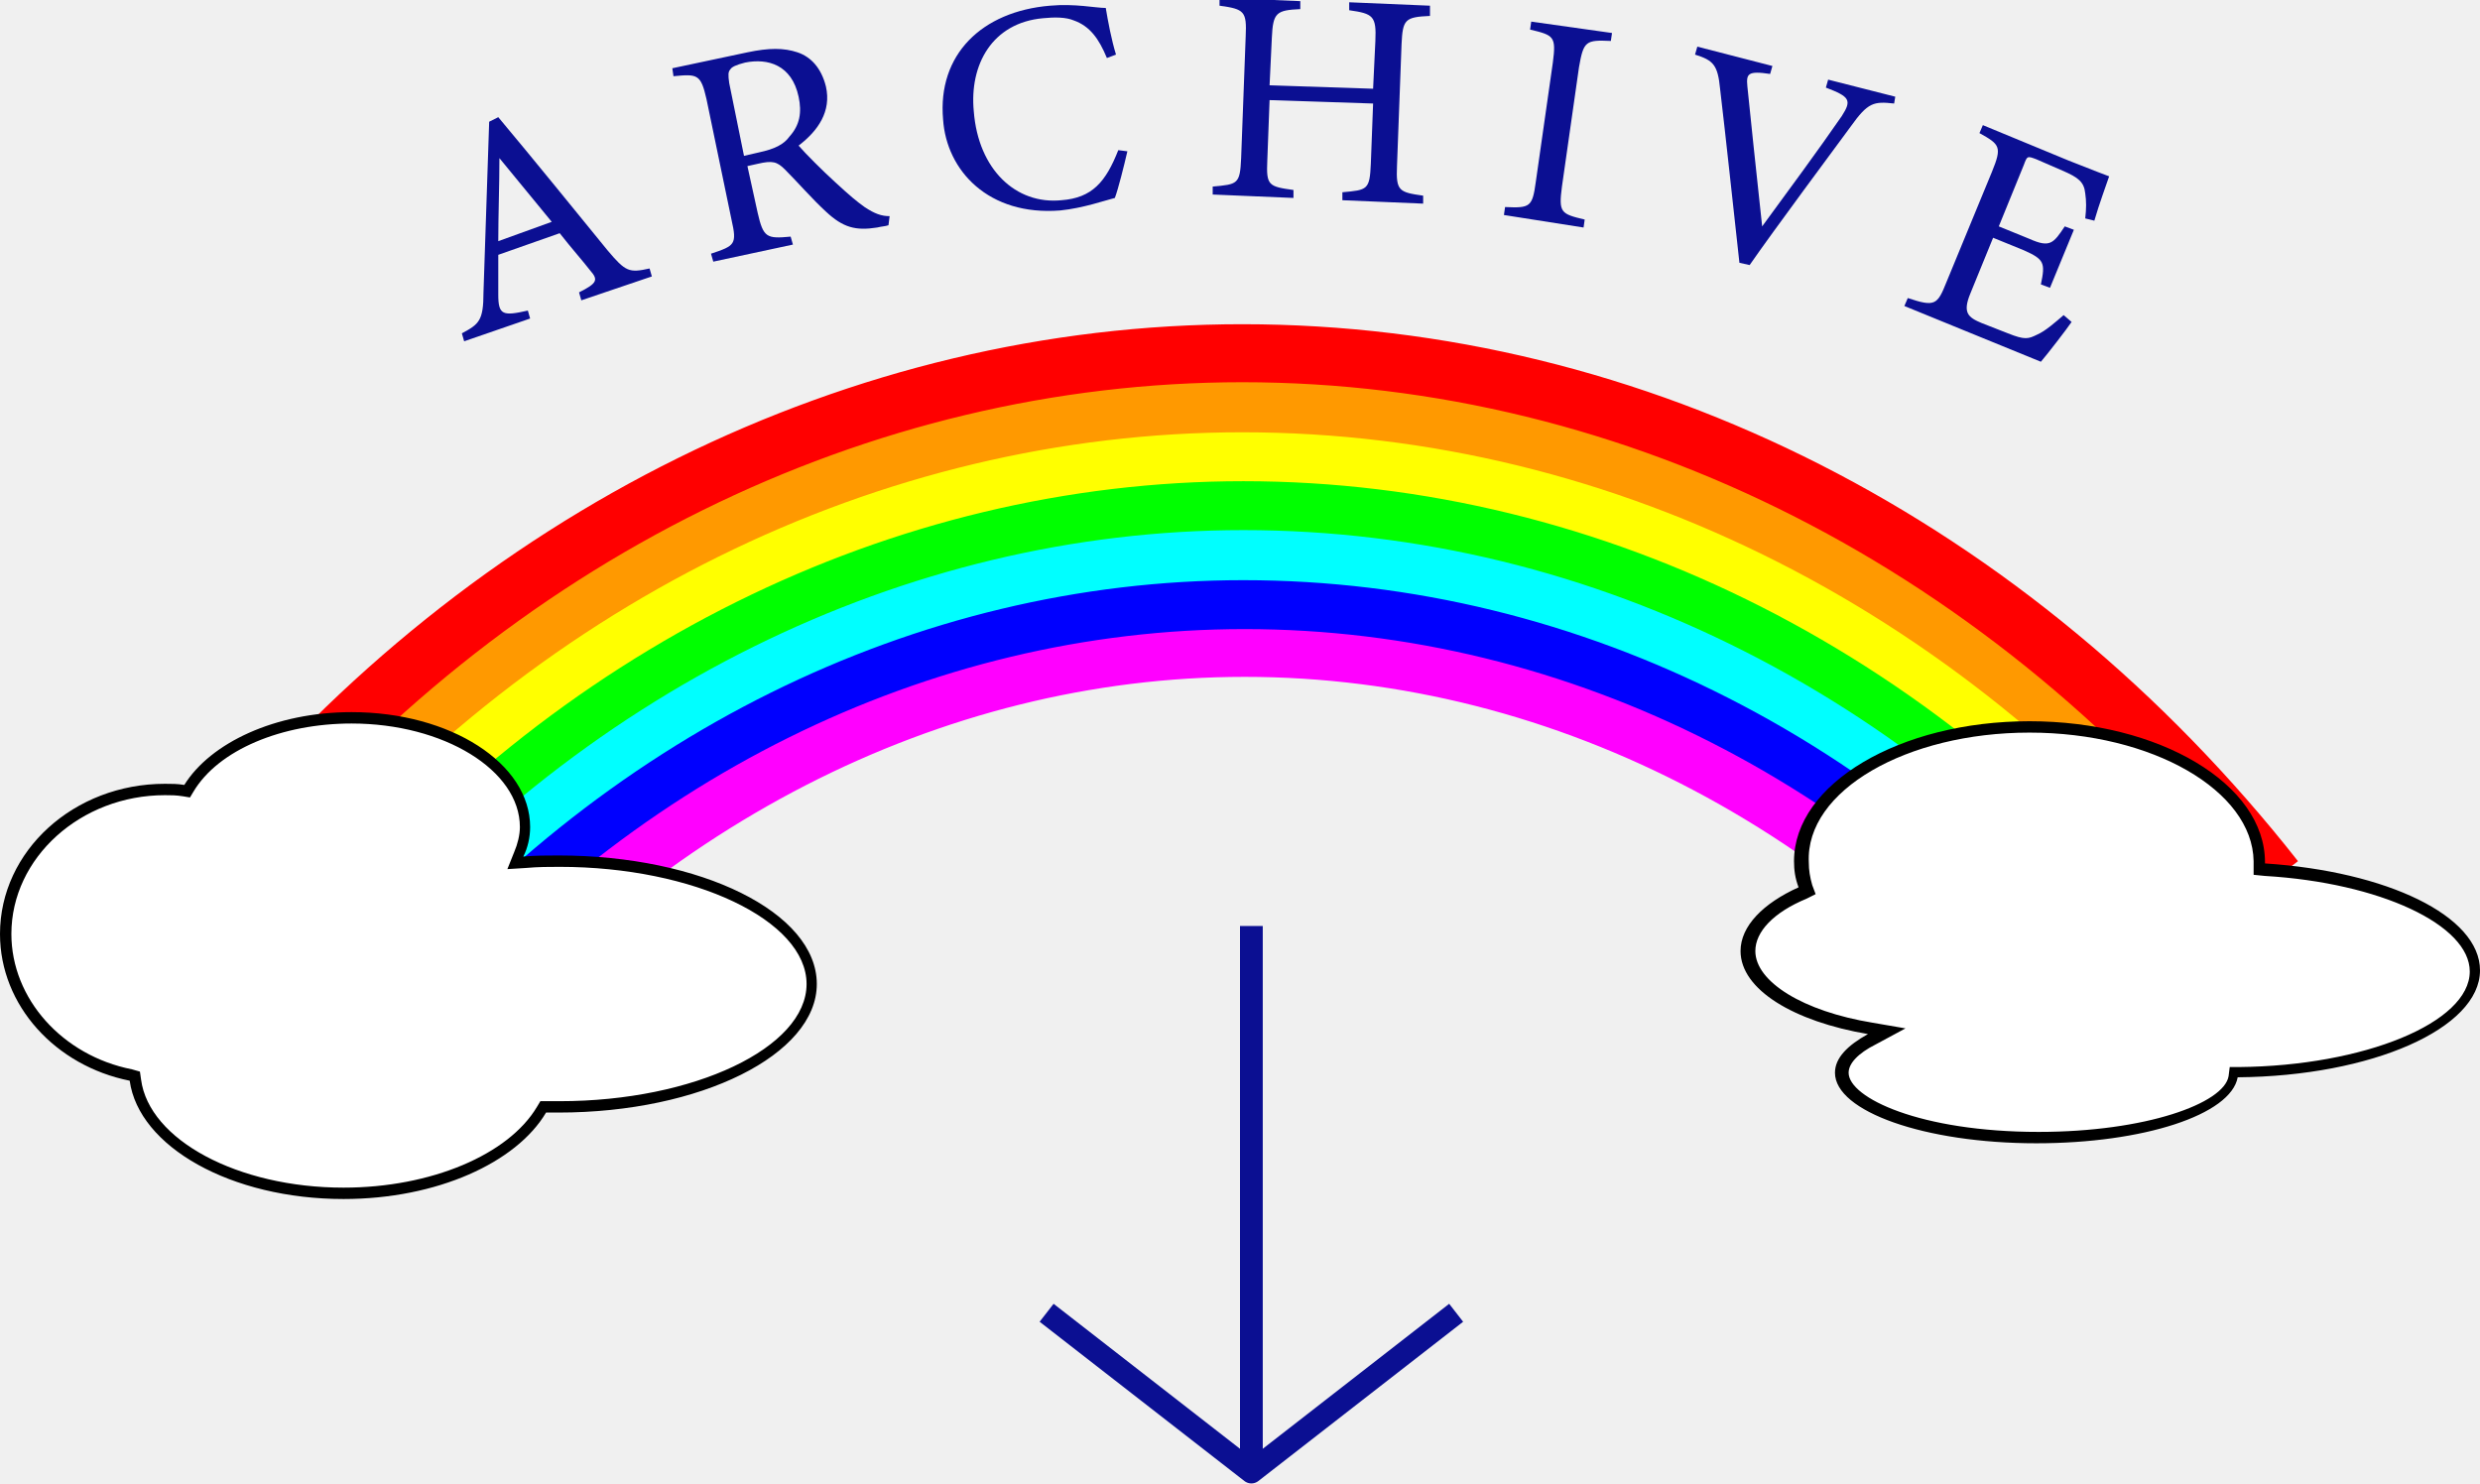
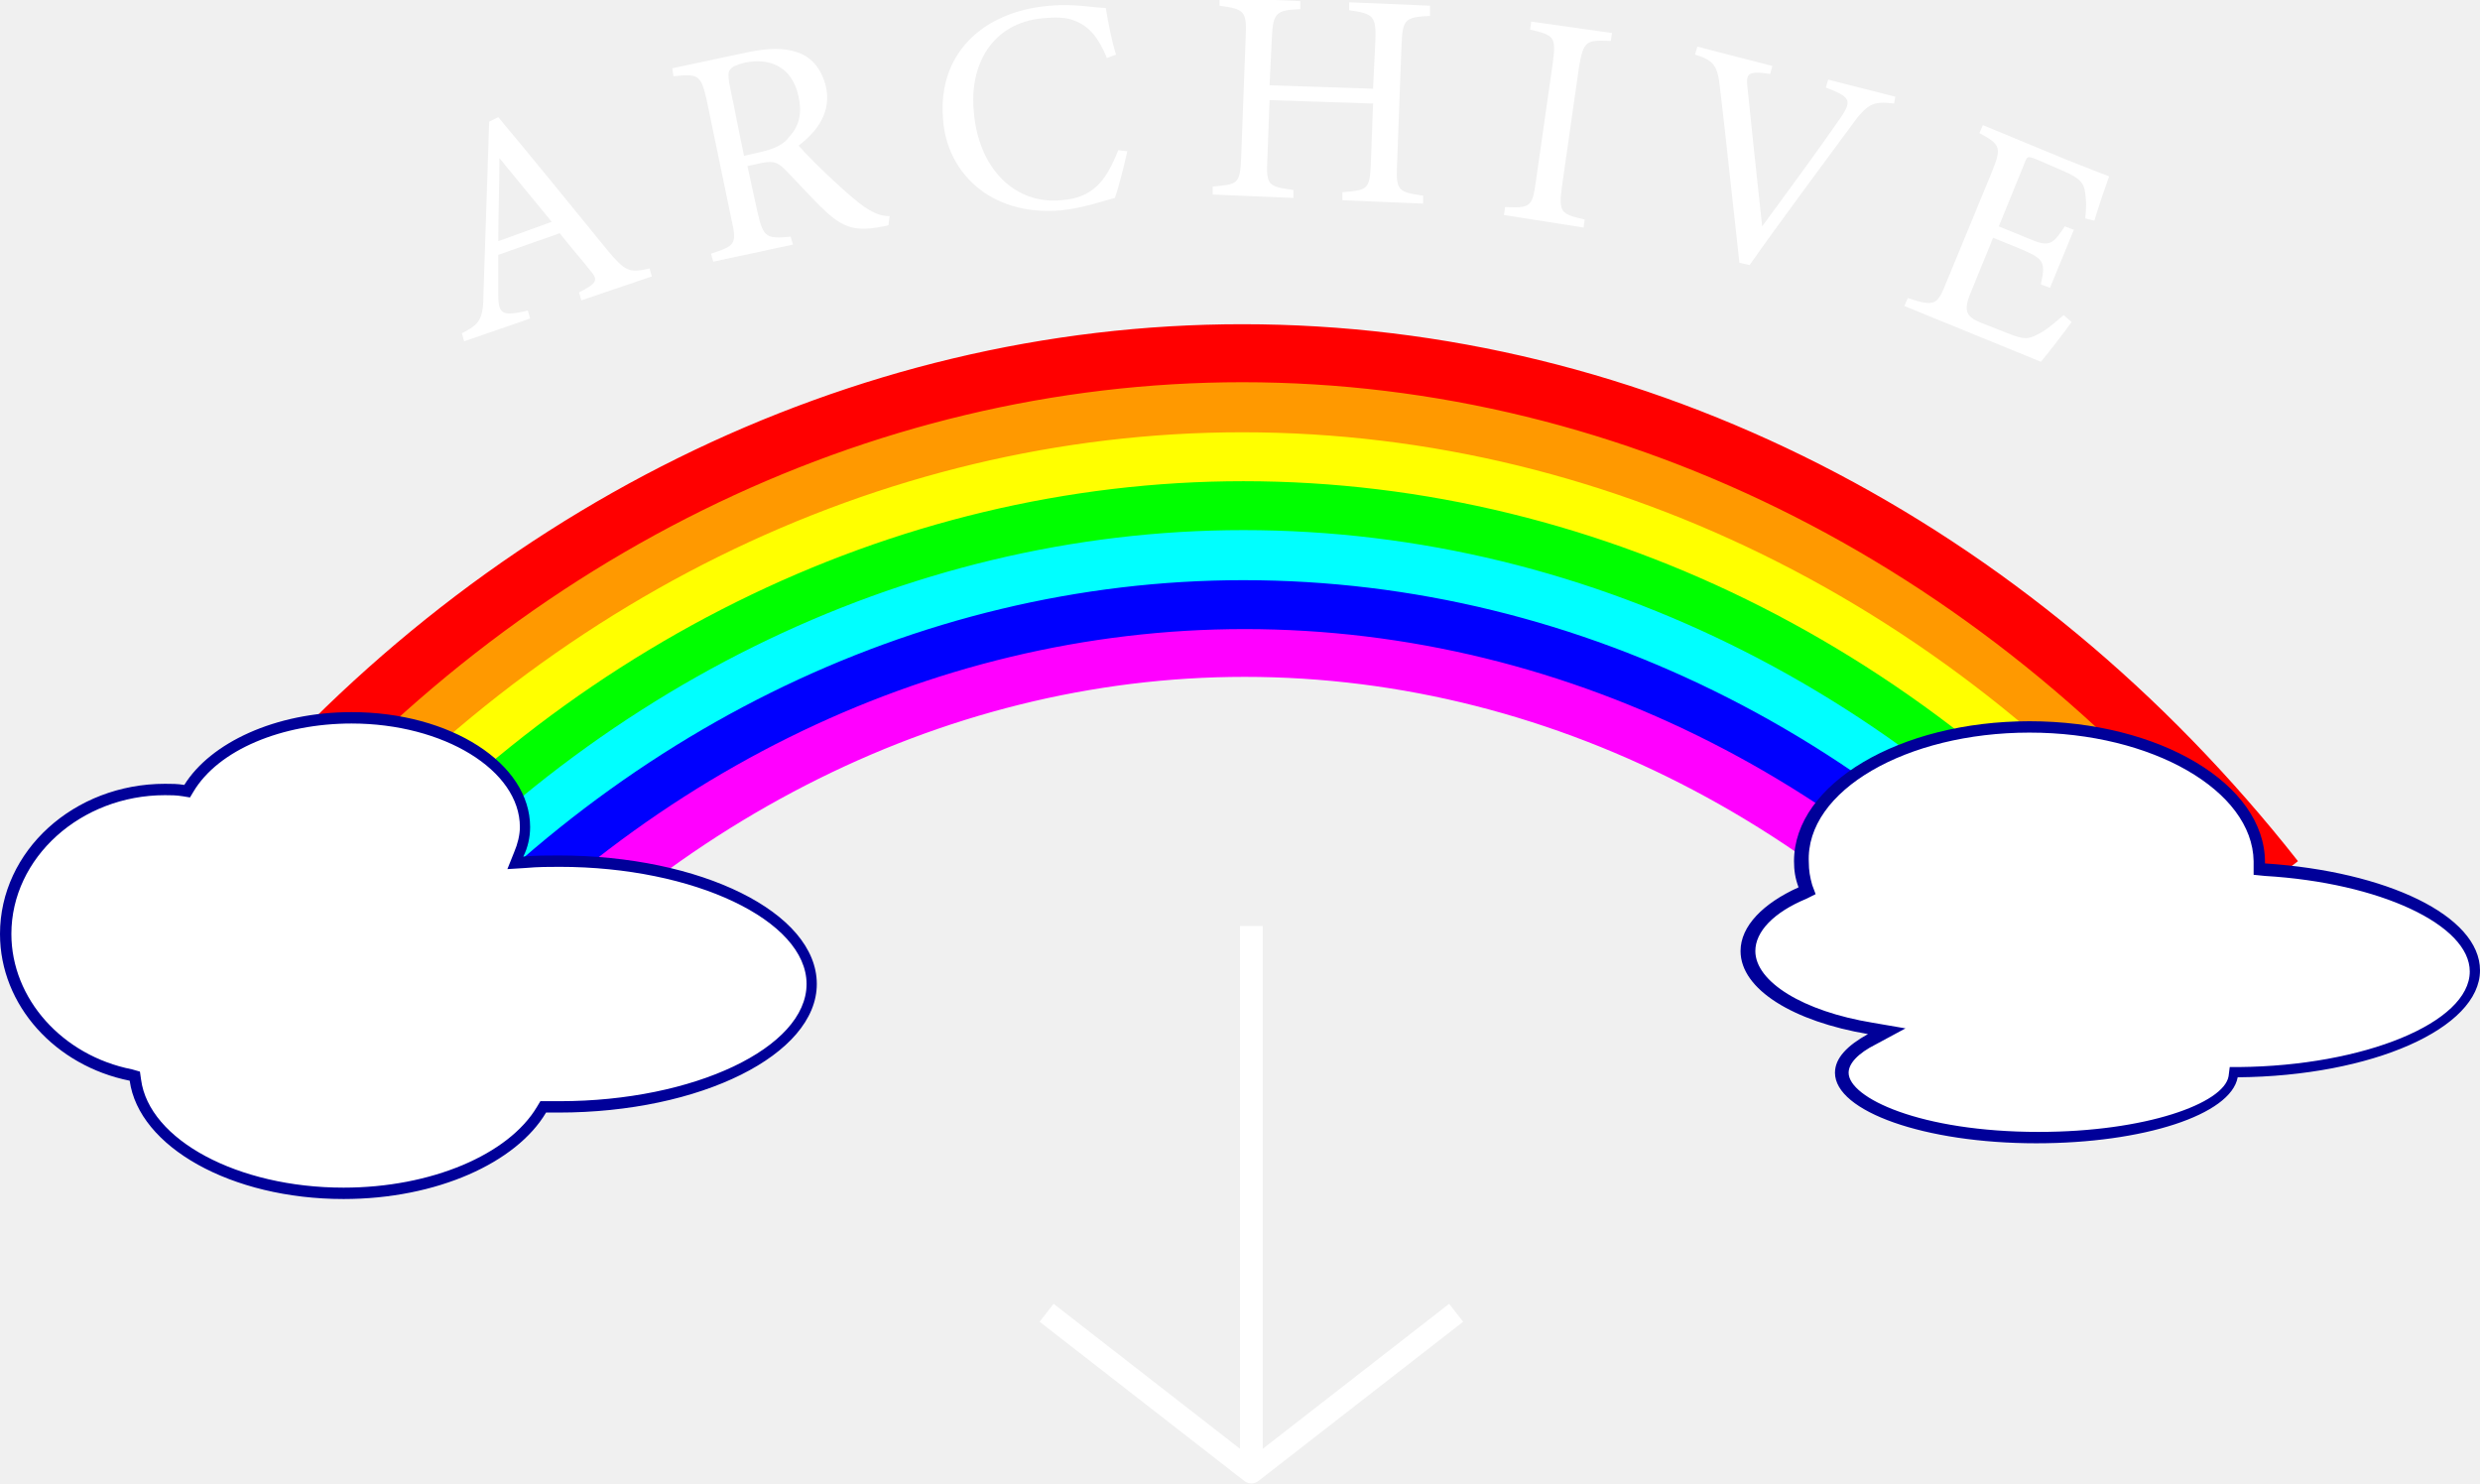
<svg xmlns="http://www.w3.org/2000/svg" version="1.1" id="Layer_1" x="0px" y="0px" viewBox="0 0 218 130.4" style="enable-background:new 0 0 218 130.4;" xml:space="preserve">
  <style type="text/css">
- 	.st0{fill:none;stroke:#0B0F92;stroke-width:2;stroke-miterlimit:10;}
- 	.st1{fill:#0B0F92;}
- 	.st2{fill:#FF00FF;}
- 	.st3{fill:#0000FF;}
- 	.st4{fill:#00FFFF;}
- 	.st5{fill:#00FF00;}
- 	.st6{fill:#FFFF00;}
- 	.st7{fill:#FF9900;}
- 	.st8{fill:#FF0000;}
- 	.st9{fill:#FFFFFF;}
- 	.st10{fill:#FFFFFF;stroke:#0B0F92;stroke-width:2;stroke-linejoin:round;stroke-miterlimit:10;}
- 	.st11{fill:none;stroke:#0B0F92;stroke-width:2;stroke-linejoin:round;stroke-miterlimit:10;}
+ 	.st0{fill:#FF00FF;}
+ 	.st1{fill:#0000FF;}
+ 	.st2{fill:#00FFFF;}
+ 	.st3{fill:#00FF00;}
+ 	.st4{fill:#FFFF00;}
+ 	.st5{fill:#FF9900;}
+ 	.st6{fill:#FF0000;}
+ 	.st7{fill:#FFFFFF;}
+ 	.st8{fill:#000099;}
+ 	.st9{fill:none;stroke:#FFFFFF;stroke-width:2;stroke-miterlimit:10;}
+ 	.st10{fill:none;stroke:#FFFFFF;stroke-width:2;stroke-linejoin:round;stroke-miterlimit:10;}
</style>
+   <path class="st0" d="M181.6,97.7c-18.4-24.3-44.7-38.2-72.2-38.2c-26.7,0-52.6,13.3-70.8,36.4l-4-3.1c19.2-24.4,46.5-38.3,74.8-38.3  c29.1,0,56.9,14.7,76.2,40.2L181.6,97.7z" />
+   <path class="st1" d="M184.4,93.5c-19.1-24.3-46.4-38.2-75-38.2c-27.8,0-54.6,13.3-73.6,36.5l-3.9-3.2C51.8,64.2,80,50.2,109.4,50.2  c30.2,0,59,14.6,79,40.2L184.4,93.5z" />
+   <path class="st2" d="M187.1,90.6C167.3,65.4,139,51,109.3,51C80.5,51,52.7,64.8,33,88.8l-3.9-3.2C49.8,60.4,79,45.9,109.3,45.9  c31.2,0,61,15.2,81.8,41.6L187.1,90.6z" />
+   <path class="st3" d="M189.9,87.6c-20.5-26.1-49.8-41-80.6-41c-29.8,0-58.7,14.3-79,39.1l-3.9-3.2c21.3-26,51.6-41,82.9-41  c32.3,0,63.1,15.7,84.5,43L189.9,87.6z" />
+   <path class="st4" d="M192.6,84.7c-21.2-27-51.6-42.4-83.3-42.4c-30.9,0-60.7,14.8-81.7,40.5l-3.9-3.2c22-26.9,53.2-42.3,85.6-42.3  c33.3,0,65.1,16.2,87.3,44.4L192.6,84.7z" />
+   <path class="st5" d="M195.3,81.8C173.4,53.9,142,38,109.2,38c-31.9,0-62.7,15.2-84.4,41.8l-3.9-3.2c22.7-27.7,54.9-43.7,88.3-43.7  c34.4,0,67.2,16.7,90,45.8L195.3,81.8z" />
+   <path class="st6" d="M198,78.8c-22.6-28.7-55-45.2-88.8-45.2c-32.9,0-64.7,15.7-87.1,43.1l-3.9-3.2c23.4-28.6,56.6-45,91-45  c35.4,0,69.2,17.2,92.8,47.2L198,78.8z" />
  <g>
-     <path class="st2" d="M181.6,97.7c-18.4-24.3-44.7-38.2-72.2-38.2c-26.7,0-52.6,13.3-70.8,36.4l-4-3.1   c19.2-24.4,46.5-38.3,74.8-38.3c29.1,0,56.9,14.7,76.2,40.2L181.6,97.7z" />
-     <path class="st3" d="M184.4,93.5c-19.1-24.3-46.4-38.2-75-38.2c-27.8,0-54.6,13.3-73.6,36.5l-3.9-3.2C51.8,64.2,80,50.2,109.4,50.2   c30.2,0,59,14.6,79,40.2L184.4,93.5z" />
-     <path class="st4" d="M187.1,90.6c-19.8-25.2-48.1-39.6-77.8-39.6c-28.8,0-56.6,13.8-76.3,37.8l-3.9-3.2   C49.8,60.4,79,45.9,109.3,45.9c31.2,0,61,15.2,81.8,41.6L187.1,90.6z" />
-     <path class="st5" d="M189.9,87.6c-20.5-26.1-49.8-41-80.6-41c-29.8,0-58.7,14.3-79,39.1l-3.9-3.2c21.3-26,51.6-41,82.9-41   c32.3,0,63.1,15.7,84.5,43L189.9,87.6z" />
-     <path class="st6" d="M192.6,84.7c-21.2-27-51.6-42.4-83.3-42.4c-30.9,0-60.7,14.8-81.7,40.5l-3.9-3.2c22-26.9,53.2-42.3,85.6-42.3   c33.3,0,65.1,16.2,87.3,44.4L192.6,84.7z" />
-     <path class="st7" d="M195.3,81.8c-21.9-27.9-53.3-43.8-86.1-43.8c-31.9,0-62.7,15.2-84.4,41.8l-3.9-3.2   c22.7-27.7,54.9-43.7,88.3-43.7c34.4,0,67.2,16.7,90,45.8L195.3,81.8z" />
-     <path class="st8" d="M198,78.8c-22.6-28.7-55-45.2-88.8-45.2c-32.9,0-64.7,15.7-87.1,43.1l-3.9-3.2c23.4-28.6,56.6-45,91-45   c35.4,0,69.2,17.2,92.8,47.2L198,78.8z" />
-     <g>
-       <path class="st9" d="M30.2,104.9c-9.5,0-17.5-4.4-18.3-10l0-0.4l-0.3-0.1c-6.4-1.3-11-6.5-11-12.4c0-7,6.3-12.7,14-12.7    c0.5,0,1.1,0,1.7,0.1l0.3,0l0.2-0.3c2.3-3.7,8-6.2,14.2-6.2c8.4,0,15.3,4.3,15.3,9.6c0,0.8-0.2,1.6-0.5,2.4l-0.3,0.7l0.8-0.1    c1.2-0.1,2.1-0.1,3-0.1c12.2,0,22.2,4.9,22.2,10.8s-10,10.8-22.2,10.8c-0.2,0-0.5,0-0.7,0l-0.7,0l-0.1,0.3    C45.1,102,38.1,104.9,30.2,104.9z" />
-       <path d="M30.9,63.6c8.1,0,14.8,4.1,14.8,9.1c0,0.7-0.2,1.5-0.5,2.2l-0.6,1.5l1.6-0.1c1.1-0.1,2.1-0.1,3-0.1    c11.8,0,21.7,4.7,21.7,10.3c0,5.6-9.9,10.3-21.7,10.3c-0.2,0-0.4,0-0.7,0l-0.4,0l-0.6,0l-0.3,0.5c-2.5,4.2-9.3,7.1-17,7.1    c-9.3,0-17.1-4.2-17.8-9.5l-0.1-0.7L11.6,94C5.5,92.8,1,87.8,1,82.1c0-6.7,6.1-12.2,13.5-12.2c0.5,0,1,0,1.6,0.1l0.6,0.1l0.3-0.5    C19.2,65.9,24.8,63.6,30.9,63.6 M30.9,62.6c-6.7,0-12.4,2.7-14.7,6.4c-0.6-0.1-1.1-0.1-1.7-0.1C6.5,68.9,0,74.8,0,82.1    C0,88.4,4.9,93.7,11.4,95c0.8,5.8,8.9,10.4,18.8,10.4c8.2,0,15.2-3.2,17.8-7.6c0.4,0,0.7,0,1.1,0c12.5,0,22.7-5.1,22.7-11.3    c0-6.3-10.2-11.3-22.7-11.3c-1,0-2.1,0-3.1,0.1c0.4-0.8,0.6-1.7,0.6-2.6C46.6,67.1,39.6,62.6,30.9,62.6L30.9,62.6z" />
-     </g>
-     <line class="st0" x1="110" y1="81.4" x2="110" y2="128.4" />
-     <g>
-       <path class="st1" d="M51.1,26.4l-0.2-0.7c1.6-0.8,1.7-1.1,1-1.9c-0.7-0.9-1.6-1.9-2.7-3.3l-5.4,1.9c0,1.3,0,2.4,0,3.5    c0,1.8,0.4,1.9,2.6,1.4l0.2,0.7l-5.8,2l-0.2-0.7c1.5-0.8,1.9-1.1,1.9-3.6l0.5-15l0.8-0.4c3.1,3.7,6.5,7.9,9.6,11.7    c1.6,1.9,1.9,2,3.7,1.6l0.2,0.7L51.1,26.4z M43.9,13.9c0,2.4-0.1,5-0.1,7.3l4.7-1.7L43.9,13.9z" />
-       <path class="st1" d="M78.1,19.8c-0.3,0.1-0.6,0.1-1,0.2c-1.9,0.3-3,0-4.5-1.4c-1.2-1.1-2.5-2.6-3.6-3.7c-0.7-0.7-1.1-0.8-2.4-0.5    l-0.9,0.2l0.9,4.1c0.5,2.2,0.8,2.3,2.9,2.1l0.2,0.7l-7,1.5l-0.2-0.7c2.1-0.7,2.3-0.8,1.8-3L62.1,8.7c-0.5-2.2-0.8-2.2-2.9-2    L59.1,6l6.6-1.4c1.9-0.4,3.2-0.4,4.4,0C71.3,5,72.2,6,72.6,7.6c0.5,2.2-0.7,3.9-2.4,5.2c0.6,0.7,2.1,2.2,3.2,3.2    c1.3,1.2,1.9,1.7,2.6,2.2c0.9,0.6,1.5,0.8,2.2,0.8L78.1,19.8z M66.7,13.4c1.4-0.3,2.2-0.7,2.7-1.4c0.9-1,1.1-2.1,0.8-3.5    c-0.6-2.8-2.7-3.4-4.7-3c-0.8,0.2-1.2,0.4-1.3,0.6C64,6.3,64,6.6,64.1,7.3l1.3,6.4L66.7,13.4z" />
-       <path class="st1" d="M99.1,13.3c-0.3,1.3-0.8,3.3-1.1,4.1c-0.8,0.2-2.8,0.9-4.8,1.1c-6.3,0.5-10-3.5-10.3-8    c-0.5-5.7,3.4-9.5,9.4-10c2.2-0.2,4,0.2,4.9,0.2c0.2,1.2,0.5,2.8,0.9,4.1l-0.8,0.3c-0.7-1.7-1.5-2.8-2.9-3.3    c-0.7-0.3-1.7-0.3-2.7-0.2c-4.5,0.4-6.5,4.1-6.1,8.2c0.4,5.1,3.7,8.2,7.7,7.8c2.7-0.2,3.9-1.6,5-4.4L99.1,13.3z" />
-       <path class="st1" d="M125.7,1.4c-2.2,0.1-2.4,0.3-2.5,2.5l-0.4,10.7c-0.1,2.2,0.2,2.3,2.3,2.6l0,0.7c-2.1-0.1-5-0.2-7.1-0.3l0-0.7    c2.2-0.2,2.4-0.2,2.5-2.5l0.2-5.3l-9.1-0.3l-0.2,5.3c-0.1,2.2,0.1,2.3,2.3,2.6l0,0.7c-2.1-0.1-5-0.2-7.1-0.3l0-0.7    c2.2-0.2,2.4-0.2,2.5-2.5l0.4-10.7c0.1-2.2-0.1-2.4-2.3-2.7l0-0.7l7.1,0.3l0,0.7c-2.1,0.1-2.4,0.3-2.5,2.5l-0.2,4.2l9.1,0.3    l0.2-4.2c0.1-2.2-0.2-2.4-2.3-2.7l0-0.7c2.1,0.1,5,0.2,7.1,0.3L125.7,1.4z" />
-       <path class="st1" d="M132.2,18.9l0.1-0.7c2.2,0.1,2.4,0,2.7-2.2l1.5-10.5c0.3-2.3,0.1-2.4-2-2.9l0.1-0.7l7.1,1l-0.1,0.7    c-2.2-0.1-2.4,0-2.8,2.3l-1.5,10.5c-0.3,2.3-0.1,2.4,2,2.9l-0.1,0.7L132.2,18.9z" />
-       <path class="st1" d="M166.5,9.1c-1.8-0.2-2.3-0.1-3.8,2c-1.1,1.5-6.9,9.3-8.9,12.2l-0.9-0.2c-0.5-4.5-1.2-11.1-1.7-15.3    c-0.2-2.1-0.6-2.5-2.2-3l0.2-0.7l6.6,1.7l-0.2,0.7c-2-0.3-2.1,0-2,1.1c0.2,2,0.8,7.7,1.3,12.3c2.2-3,5-6.8,7-9.7    c0.9-1.4,0.7-1.7-1.4-2.5l0.2-0.7l5.9,1.5L166.5,9.1z" />
-       <path class="st1" d="M182.1,28.3c-0.4,0.6-2.1,2.8-2.7,3.5l-12-4.9l0.3-0.7c2.4,0.8,2.6,0.6,3.4-1.4l4-9.7    c0.9-2.2,0.7-2.4-1.1-3.4l0.3-0.7l7.5,3.1c2.3,0.9,3.3,1.3,3.6,1.4c-0.2,0.6-0.9,2.5-1.3,3.9l-0.8-0.2c0.1-0.9,0.1-1.5,0-2.2    c-0.1-1-0.6-1.4-2-2l-2.3-1c-0.8-0.3-0.8-0.3-1.1,0.5l-2.2,5.4l2.7,1.1c1.8,0.8,2.1,0.4,3.1-1.1l0.8,0.3l-2.1,5.1l-0.8-0.3    c0.4-1.9,0.3-2.2-1.5-3l-2.7-1.1l-2,4.9c-0.7,1.7-0.2,2.1,1,2.6l2.3,0.9c1.5,0.6,1.8,0.5,2.6,0.1c0.7-0.3,1.6-1.1,2.3-1.7    L182.1,28.3z" />
-     </g>
-     <g>
-       <path class="st9" d="M179,99.9c-10.3,0-17.2-2.9-17.2-5.7c0-1.3,1.4-2.3,2.6-2.9l1.3-0.7l-1.4-0.2c-6.4-1.1-10.8-3.8-10.8-6.8    c0-1.9,1.7-3.7,4.8-5.1l0.4-0.2l-0.1-0.4c-0.2-0.7-0.3-1.4-0.3-2.1c0-6.5,9.1-11.8,20.2-11.8s20.2,5.3,20.2,11.8v0.5l0.5,0.1    c10.5,0.6,18.4,4.4,18.4,8.9c0,4.8-9.3,8.8-20.8,8.9l-0.4,0l-0.1,0.4C195.7,97.1,189,99.9,179,99.9z" />
-       <path d="M178.4,64.4c10.8,0,19.6,5.1,19.7,11.3l0,0.1l0,0.1l0,1l1,0.1c10.1,0.6,18,4.3,18,8.4c0,4.5-9.3,8.3-20.3,8.4l-0.8,0    l-0.1,0.8c-0.4,2.4-7.3,4.9-16.7,4.9c-10.4,0-16.7-3-16.7-5.2c0-0.8,0.8-1.7,2.4-2.5l2.6-1.4l-2.9-0.5c-6.1-1-10.3-3.6-10.3-6.3    c0-1.7,1.6-3.4,4.5-4.6l0.8-0.4l-0.3-0.8c-0.2-0.7-0.3-1.3-0.3-2C158.7,69.5,167.6,64.4,178.4,64.4 M178.4,63.4    c-11.4,0-20.7,5.5-20.7,12.3c0,0.8,0.1,1.5,0.4,2.3c-3.1,1.4-5.1,3.4-5.1,5.6c0,3.4,4.7,6.2,11.2,7.3c-1.8,1-2.9,2.1-2.9,3.4    c0,3.4,7.9,6.2,17.7,6.2c9.4,0,17.1-2.5,17.7-5.8c11.8-0.1,21.3-4.3,21.3-9.4c0-4.8-8.2-8.7-18.9-9.4c0,0,0-0.1,0-0.1    C199.1,68.9,189.8,63.4,178.4,63.4L178.4,63.4z" />
-     </g>
-     <polyline class="st11" points="92,115.4 110,129.4 128,115.4  " />
+     <path class="st7" d="M30.2,104.9c-9.5,0-17.5-4.4-18.3-10v-0.4l-0.3-0.1c-6.4-1.3-11-6.5-11-12.4c0-7,6.3-12.7,14-12.7   c0.5,0,1.1,0,1.7,0.1h0.3l0.2-0.3c2.3-3.7,8-6.2,14.2-6.2c8.4,0,15.3,4.3,15.3,9.6c0,0.8-0.2,1.6-0.5,2.4l-0.3,0.7l0.8-0.1   c1.2-0.1,2.1-0.1,3-0.1c12.2,0,22.2,4.9,22.2,10.8S61.5,97,49.3,97c-0.2,0-0.5,0-0.7,0h-0.7l-0.1,0.3   C45.1,102,38.1,104.9,30.2,104.9z" />
+     <path class="st8" d="M30.9,63.6c8.1,0,14.8,4.1,14.8,9.1c0,0.7-0.2,1.5-0.5,2.2l-0.6,1.5l1.6-0.1c1.1-0.1,2.1-0.1,3-0.1   c11.8,0,21.7,4.7,21.7,10.3c0,5.6-9.9,10.3-21.7,10.3c-0.2,0-0.4,0-0.7,0h-0.4h-0.6l-0.3,0.5c-2.5,4.2-9.3,7.1-17,7.1   c-9.3,0-17.1-4.2-17.8-9.5l-0.1-0.7L11.6,94C5.5,92.8,1,87.8,1,82.1c0-6.7,6.1-12.2,13.5-12.2c0.5,0,1,0,1.6,0.1l0.6,0.1l0.3-0.5   C19.2,65.9,24.8,63.6,30.9,63.6 M30.9,62.6c-6.7,0-12.4,2.7-14.7,6.4c-0.6-0.1-1.1-0.1-1.7-0.1C6.5,68.9,0,74.8,0,82.1   C0,88.4,4.9,93.7,11.4,95c0.8,5.8,8.9,10.4,18.8,10.4c8.2,0,15.2-3.2,17.8-7.6c0.4,0,0.7,0,1.1,0c12.5,0,22.7-5.1,22.7-11.3   c0-6.3-10.2-11.3-22.7-11.3c-1,0-2.1,0-3.1,0.1c0.4-0.8,0.6-1.7,0.6-2.6C46.6,67.1,39.6,62.6,30.9,62.6L30.9,62.6z" />
  </g>
+   <line class="st9" x1="110" y1="81.4" x2="110" y2="128.4" />
+   <g>
+     <path class="st7" d="M51.1,26.4l-0.2-0.7c1.6-0.8,1.7-1.1,1-1.9c-0.7-0.9-1.6-1.9-2.7-3.3l-5.4,1.9c0,1.3,0,2.4,0,3.5   c0,1.8,0.4,1.9,2.6,1.4l0.2,0.7l-5.8,2l-0.2-0.7c1.5-0.8,1.9-1.1,1.9-3.6l0.5-15l0.8-0.4c3.1,3.7,6.5,7.9,9.6,11.7   c1.6,1.9,1.9,2,3.7,1.6l0.2,0.7L51.1,26.4z M43.9,13.9c0,2.4-0.1,5-0.1,7.3l4.7-1.7L43.9,13.9z" />
+     <path class="st7" d="M78.1,19.8c-0.3,0.1-0.6,0.1-1,0.2c-1.9,0.3-3,0-4.5-1.4c-1.2-1.1-2.5-2.6-3.6-3.7c-0.7-0.7-1.1-0.8-2.4-0.5   l-0.9,0.2l0.9,4.1c0.5,2.2,0.8,2.3,2.9,2.1l0.2,0.7l-7,1.5l-0.2-0.7c2.1-0.7,2.3-0.8,1.8-3L62.1,8.7c-0.5-2.2-0.8-2.2-2.9-2L59.1,6   l6.6-1.4c1.9-0.4,3.2-0.4,4.4,0s2.1,1.4,2.5,3c0.5,2.2-0.7,3.9-2.4,5.2c0.6,0.7,2.1,2.2,3.2,3.2c1.3,1.2,1.9,1.7,2.6,2.2   c0.9,0.6,1.5,0.8,2.2,0.8L78.1,19.8z M66.7,13.4c1.4-0.3,2.2-0.7,2.7-1.4c0.9-1,1.1-2.1,0.8-3.5c-0.6-2.8-2.7-3.4-4.7-3   c-0.8,0.2-1.2,0.4-1.3,0.6C64,6.3,64,6.6,64.1,7.3l1.3,6.4L66.7,13.4z" />
+     <path class="st7" d="M99.1,13.3c-0.3,1.3-0.8,3.3-1.1,4.1c-0.8,0.2-2.8,0.9-4.8,1.1c-6.3,0.5-10-3.5-10.3-8   c-0.5-5.7,3.4-9.5,9.4-10c2.2-0.2,4,0.2,4.9,0.2c0.2,1.2,0.5,2.8,0.9,4.1l-0.8,0.3c-0.7-1.7-1.5-2.8-2.9-3.3   c-0.7-0.3-1.7-0.3-2.7-0.2c-4.5,0.4-6.5,4.1-6.1,8.2c0.4,5.1,3.7,8.2,7.7,7.8c2.7-0.2,3.9-1.6,5-4.4L99.1,13.3z" />
+     <path class="st7" d="M125.7,1.4c-2.2,0.1-2.4,0.3-2.5,2.5l-0.4,10.7c-0.1,2.2,0.2,2.3,2.3,2.6v0.7c-2.1-0.1-5-0.2-7.1-0.3v-0.7   c2.2-0.2,2.4-0.2,2.5-2.5l0.2-5.3l-9.1-0.3l-0.2,5.3c-0.1,2.2,0.1,2.3,2.3,2.6v0.7c-2.1-0.1-5-0.2-7.1-0.3v-0.7   c2.2-0.2,2.4-0.2,2.5-2.5l0.4-10.7c0.1-2.2-0.1-2.4-2.3-2.7v-0.7l7.1,0.3v0.7c-2.1,0.1-2.4,0.3-2.5,2.5l-0.2,4.2l9.1,0.3l0.2-4.2   c0.1-2.2-0.2-2.4-2.3-2.7V0.2c2.1,0.1,5,0.2,7.1,0.3V1.4z" />
+     <path class="st7" d="M132.2,18.9l0.1-0.7c2.2,0.1,2.4,0,2.7-2.2l1.5-10.5c0.3-2.3,0.1-2.4-2-2.9l0.1-0.7l7.1,1l-0.1,0.7   c-2.2-0.1-2.4,0-2.8,2.3l-1.5,10.5c-0.3,2.3-0.1,2.4,2,2.9l-0.1,0.7L132.2,18.9z" />
+     <path class="st7" d="M166.5,9.1c-1.8-0.2-2.3-0.1-3.8,2c-1.1,1.5-6.9,9.3-8.9,12.2l-0.9-0.2c-0.5-4.5-1.2-11.1-1.7-15.3   c-0.2-2.1-0.6-2.5-2.2-3l0.2-0.7l6.6,1.7l-0.2,0.7c-2-0.3-2.1,0-2,1.1c0.2,2,0.8,7.7,1.3,12.3c2.2-3,5-6.8,7-9.7   c0.9-1.4,0.7-1.7-1.4-2.5l0.2-0.7l5.9,1.5L166.5,9.1z" />
+     <path class="st7" d="M182.1,28.3c-0.4,0.6-2.1,2.8-2.7,3.5l-12-4.9l0.3-0.7c2.4,0.8,2.6,0.6,3.4-1.4l4-9.7c0.9-2.2,0.7-2.4-1.1-3.4   l0.3-0.7l7.5,3.1c2.3,0.9,3.3,1.3,3.6,1.4c-0.2,0.6-0.9,2.5-1.3,3.9l-0.8-0.2c0.1-0.9,0.1-1.5,0-2.2c-0.1-1-0.6-1.4-2-2l-2.3-1   c-0.8-0.3-0.8-0.3-1.1,0.5l-2.2,5.4l2.7,1.1c1.8,0.8,2.1,0.4,3.1-1.1l0.8,0.3l-2.1,5.1l-0.8-0.3c0.4-1.9,0.3-2.2-1.5-3l-2.7-1.1   l-2,4.9c-0.7,1.7-0.2,2.1,1,2.6l2.3,0.9c1.5,0.6,1.8,0.5,2.6,0.1c0.7-0.3,1.6-1.1,2.3-1.7L182.1,28.3z" />
+   </g>
+   <g>
+     <path class="st7" d="M179,99.9c-10.3,0-17.2-2.9-17.2-5.7c0-1.3,1.4-2.3,2.6-2.9l1.3-0.7l-1.4-0.2c-6.4-1.1-10.8-3.8-10.8-6.8   c0-1.9,1.7-3.7,4.8-5.1l0.4-0.2l-0.1-0.4c-0.2-0.7-0.3-1.4-0.3-2.1c0-6.5,9.1-11.8,20.2-11.8s20.2,5.3,20.2,11.8v0.5l0.5,0.1   c10.5,0.6,18.4,4.4,18.4,8.9c0,4.8-9.3,8.8-20.8,8.9h-0.4l-0.1,0.4C195.7,97.1,189,99.9,179,99.9z" />
+     <path class="st8" d="M178.4,64.4c10.8,0,19.6,5.1,19.7,11.3v0.1v0.1v1l1,0.1c10.1,0.6,18,4.3,18,8.4c0,4.5-9.3,8.3-20.3,8.4H196   l-0.1,0.8c-0.4,2.4-7.3,4.9-16.7,4.9c-10.4,0-16.7-3-16.7-5.2c0-0.8,0.8-1.7,2.4-2.5l2.6-1.4l-2.9-0.5c-6.1-1-10.3-3.6-10.3-6.3   c0-1.7,1.6-3.4,4.5-4.6l0.8-0.4l-0.3-0.8c-0.2-0.7-0.3-1.3-0.3-2C158.7,69.5,167.6,64.4,178.4,64.4 M178.4,63.4   c-11.4,0-20.7,5.5-20.7,12.3c0,0.8,0.1,1.5,0.4,2.3c-3.1,1.4-5.1,3.4-5.1,5.6c0,3.4,4.7,6.2,11.2,7.3c-1.8,1-2.9,2.1-2.9,3.4   c0,3.4,7.9,6.2,17.7,6.2c9.4,0,17.1-2.5,17.7-5.8c11.8-0.1,21.3-4.3,21.3-9.4c0-4.8-8.2-8.7-18.9-9.4v-0.1   C199.1,68.9,189.8,63.4,178.4,63.4L178.4,63.4z" />
+   </g>
+   <polyline class="st10" points="92,115.4 110,129.4 128,115.4 " />
</svg>
